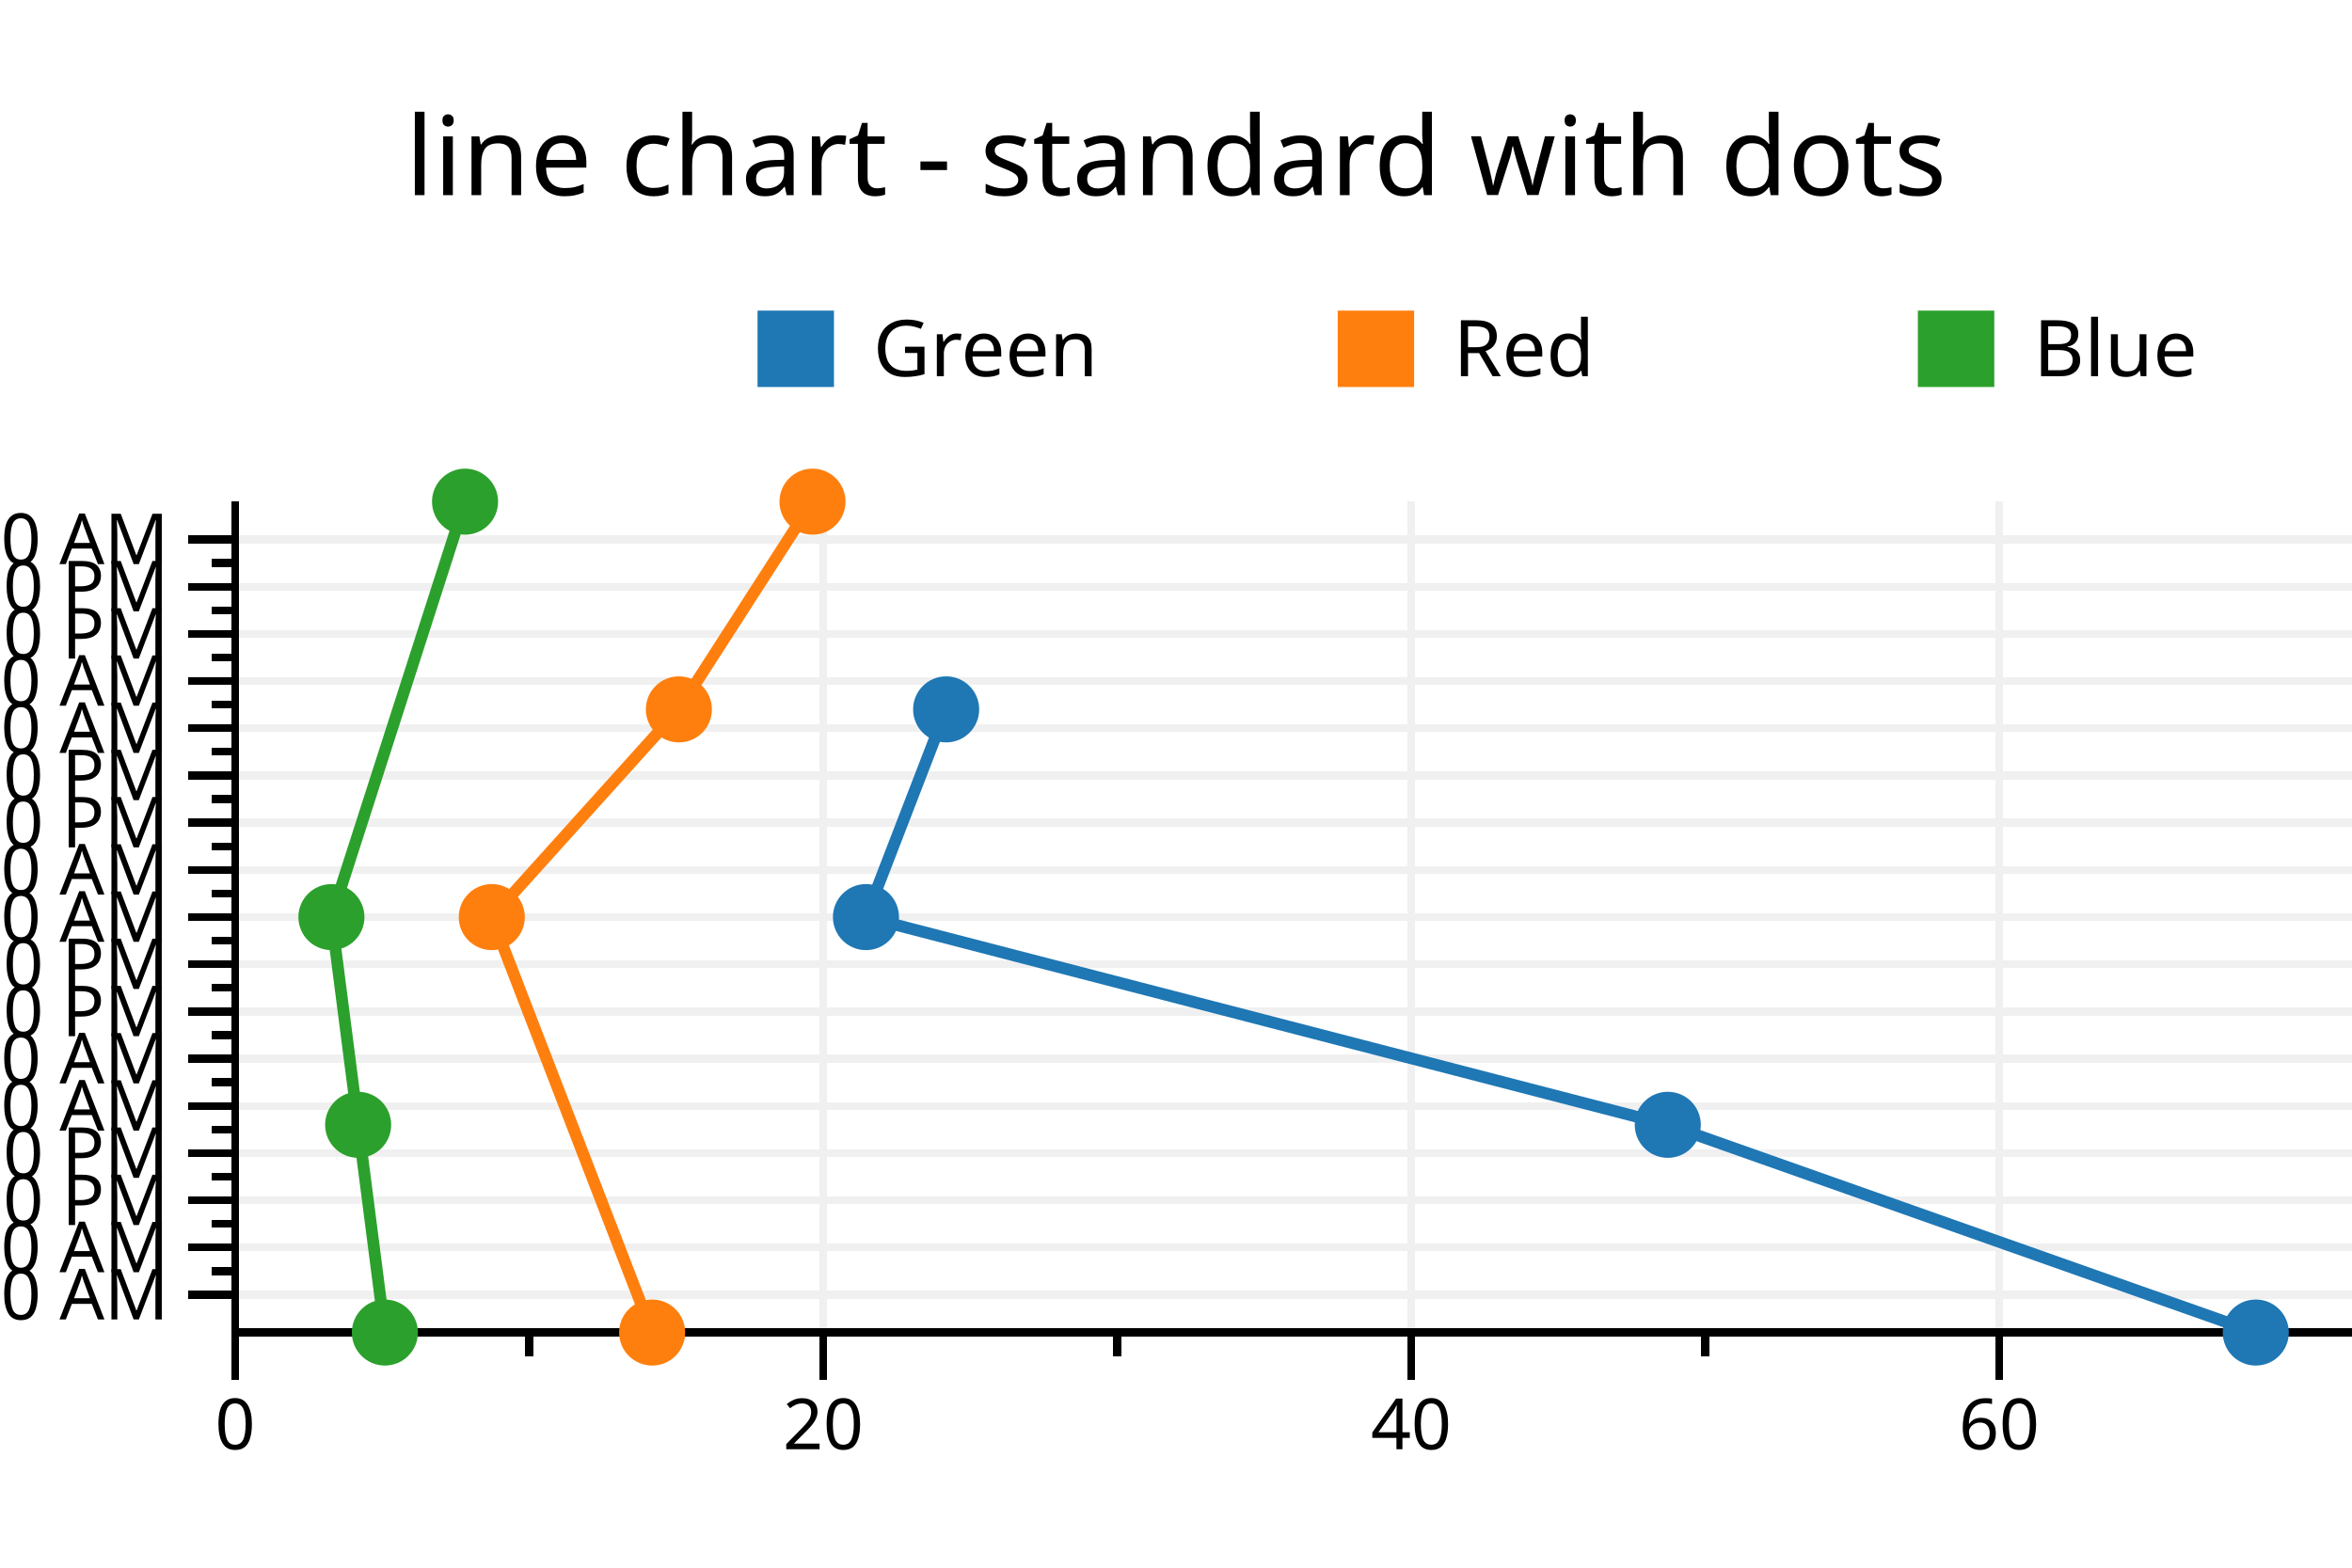
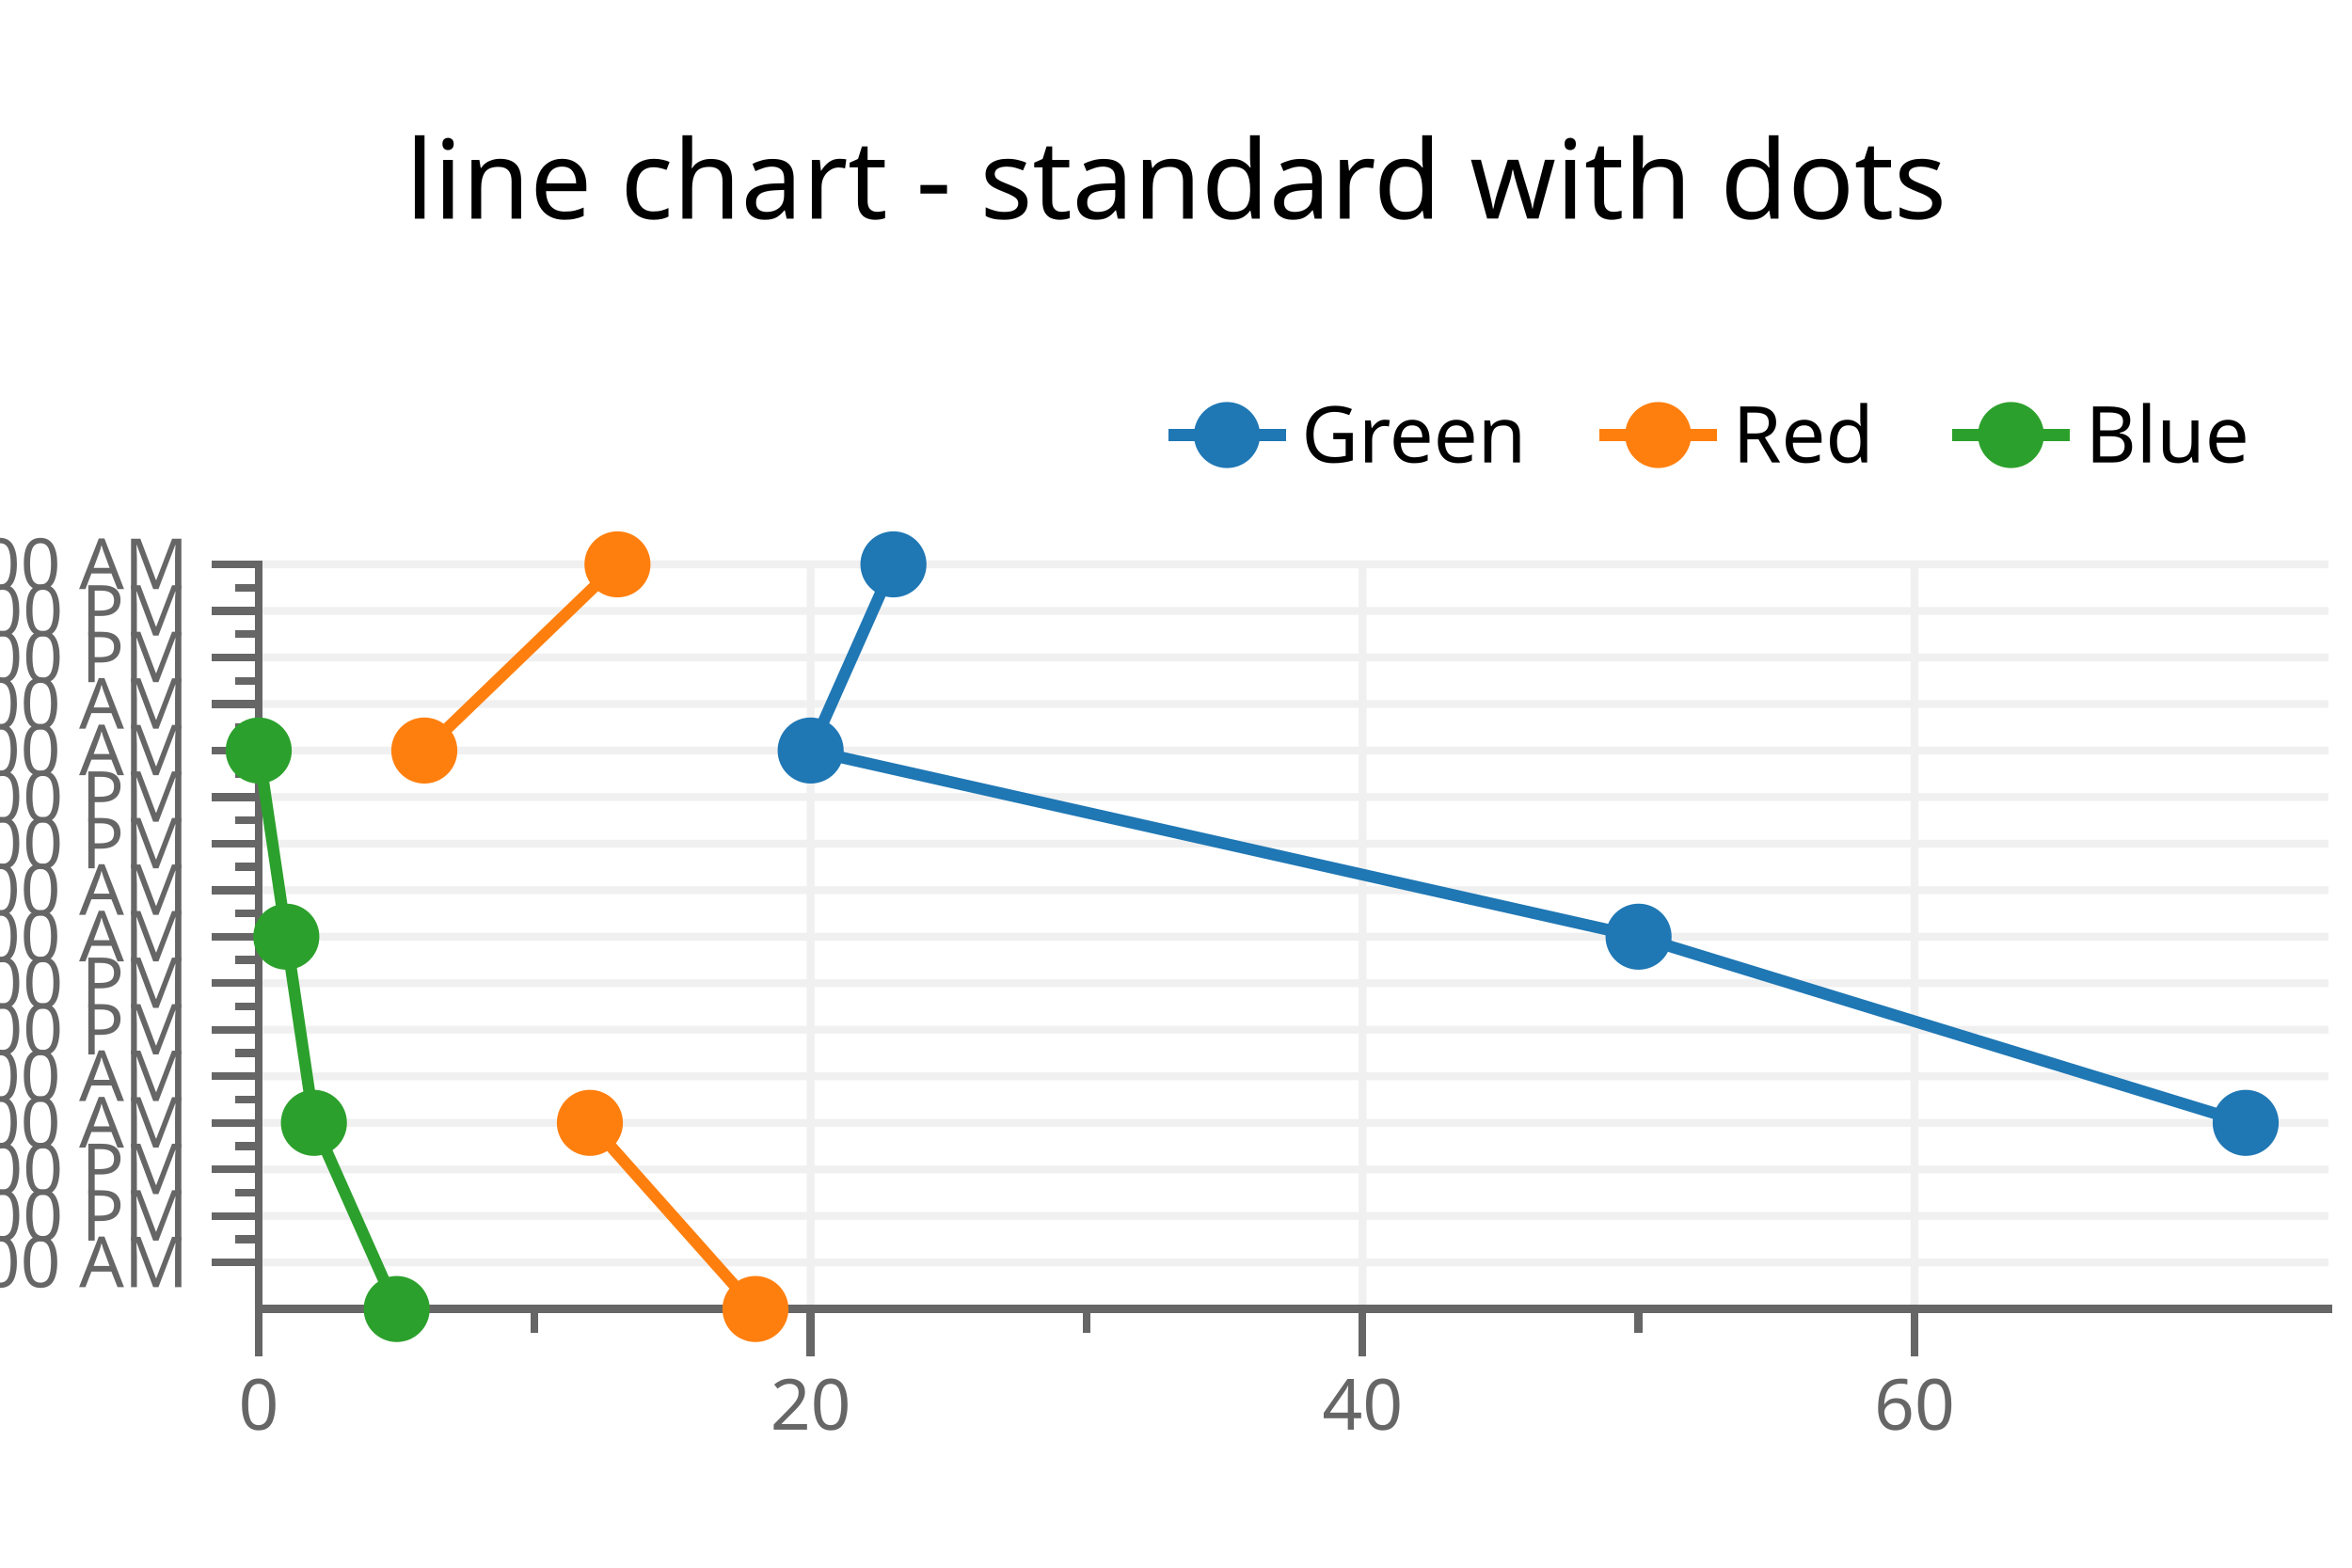
<svg xmlns="http://www.w3.org/2000/svg" contentScriptType="text/ecmascript" width="300" zoomAndPan="magnify" contentStyleType="text/css" viewBox="0 0 300 200" height="200" preserveAspectRatio="xMidYMid meet" version="1.0">
  <g id="canvas" />
-   <g font-size="10px" fill="none" width="300" font-family="sans-serif" height="200" stroke="none" stroke-width="1.5">
+   <g font-size="10px" fill="none" width="300" style="-webkit-touch-callout: none; -webkit-user-select: none; -khtml-user-select: none; -moz-user-select: none; -ms-user-select: none; user-select: none;" font-family="sans-serif" height="200" stroke="none" stroke-width="1.5">
+     <defs />
    <g>
-       <g transform="translate(0,64)">
-         <line x1="30" x2="300" y1="101.182" y2="101.182" shape-rendering="crispEdges" stroke="rgb(240,240,240)" stroke-width="1" />
-         <line x1="30" x2="300" y1="95.159" y2="95.159" shape-rendering="crispEdges" stroke="rgb(240,240,240)" stroke-width="1" />
-         <line x1="30" x2="300" y1="89.136" y2="89.136" shape-rendering="crispEdges" stroke="rgb(240,240,240)" stroke-width="1" />
-         <line x1="30" x2="300" y1="83.114" y2="83.114" shape-rendering="crispEdges" stroke="rgb(240,240,240)" stroke-width="1" />
-         <line x1="30" x2="300" y1="77.091" y2="77.091" shape-rendering="crispEdges" stroke="rgb(240,240,240)" stroke-width="1" />
-         <line x1="30" x2="300" y1="71.068" y2="71.068" shape-rendering="crispEdges" stroke="rgb(240,240,240)" stroke-width="1" />
-         <line x1="30" x2="300" y1="65.045" y2="65.045" shape-rendering="crispEdges" stroke="rgb(240,240,240)" stroke-width="1" />
-         <line x1="30" x2="300" y1="59.023" y2="59.023" shape-rendering="crispEdges" stroke="rgb(240,240,240)" stroke-width="1" />
-         <line x1="30" x2="300" y1="53" y2="53" shape-rendering="crispEdges" stroke="rgb(240,240,240)" stroke-width="1" />
-         <line x1="30" x2="300" y1="46.977" y2="46.977" shape-rendering="crispEdges" stroke="rgb(240,240,240)" stroke-width="1" />
-         <line x1="30" x2="300" y1="40.955" y2="40.955" shape-rendering="crispEdges" stroke="rgb(240,240,240)" stroke-width="1" />
-         <line x1="30" x2="300" y1="34.932" y2="34.932" shape-rendering="crispEdges" stroke="rgb(240,240,240)" stroke-width="1" />
-         <line x1="30" x2="300" y1="28.909" y2="28.909" shape-rendering="crispEdges" stroke="rgb(240,240,240)" stroke-width="1" />
-         <line x1="30" x2="300" y1="22.886" y2="22.886" shape-rendering="crispEdges" stroke="rgb(240,240,240)" stroke-width="1" />
-         <line x1="30" x2="300" y1="16.864" y2="16.864" shape-rendering="crispEdges" stroke="rgb(240,240,240)" stroke-width="1" />
-         <line x1="30" x2="300" y1="10.841" y2="10.841" shape-rendering="crispEdges" stroke="rgb(240,240,240)" stroke-width="1" />
-         <line x1="30" x2="300" y1="4.818" y2="4.818" shape-rendering="crispEdges" stroke="rgb(240,240,240)" stroke-width="1" />
-       </g>
-     </g>
-     <g>
-       <g transform="translate(0,170)">
-         <line x1="30" x2="30" y1="-106" y2="0" shape-rendering="crispEdges" stroke="rgb(240,240,240)" stroke-width="1" />
-         <line x1="105" x2="105" y1="-106" y2="0" shape-rendering="crispEdges" stroke="rgb(240,240,240)" stroke-width="1" />
-         <line x1="180" x2="180" y1="-106" y2="0" shape-rendering="crispEdges" stroke="rgb(240,240,240)" stroke-width="1" />
-         <line x1="255" x2="255" y1="-106" y2="0" shape-rendering="crispEdges" stroke="rgb(240,240,240)" stroke-width="1" />
-       </g>
-     </g>
-     <g>
-       <g transform="translate(0,170)">
-         <line x1="30" x2="30" y1="0" y2="6" shape-rendering="crispEdges" stroke="rgb(0,0,0)" stroke-width="1" />
-         <line x1="105" x2="105" y1="0" y2="6" shape-rendering="crispEdges" stroke="rgb(0,0,0)" stroke-width="1" />
-         <line x1="180" x2="180" y1="0" y2="6" shape-rendering="crispEdges" stroke="rgb(0,0,0)" stroke-width="1" />
-         <line x1="255" x2="255" y1="0" y2="6" shape-rendering="crispEdges" stroke="rgb(0,0,0)" stroke-width="1" />
-       </g>
-       <g transform="translate(0,170)">
-         <line x1="67.5" x2="67.5" y1="0" y2="3" shape-rendering="crispEdges" stroke="rgb(0,0,0)" stroke-width="1" />
-         <line x1="142.5" x2="142.5" y1="0" y2="3" shape-rendering="crispEdges" stroke="rgb(0,0,0)" stroke-width="1" />
-         <line x1="217.5" x2="217.5" y1="0" y2="3" shape-rendering="crispEdges" stroke="rgb(0,0,0)" stroke-width="1" />
-       </g>
-       <g transform="translate(0,170)">
-         <line x1="30" x2="300" y1="0" y2="0" shape-rendering="crispEdges" stroke="rgb(0,0,0)" stroke-width="1" />
-       </g>
-       <g transform="translate(0,170)">
-         <text y="0.5" transform="translate(30,8)" fill="rgb(0,0,0)" text-anchor="middle" style="font-family: sans-serif; font-style: normal; font-variant: normal; font-weight: normal; font-size: 9px; " dy=".71em" pointer-events="none">
-                     0
-                 </text>
-         <text y="0.5" transform="translate(105,8)" fill="rgb(0,0,0)" text-anchor="middle" style="font-family: sans-serif; font-style: normal; font-variant: normal; font-weight: normal; font-size: 9px; " dy=".71em" pointer-events="none">
-                     20
-                 </text>
-         <text y="0.5" transform="translate(180,8)" fill="rgb(0,0,0)" text-anchor="middle" style="font-family: sans-serif; font-style: normal; font-variant: normal; font-weight: normal; font-size: 9px; " dy=".71em" pointer-events="none">
-                     40
-                 </text>
-         <text y="0.5" transform="translate(255,8)" fill="rgb(0,0,0)" text-anchor="middle" style="font-family: sans-serif; font-style: normal; font-variant: normal; font-weight: normal; font-size: 9px; " dy=".71em" pointer-events="none">
-                     60
-                 </text>
-       </g>
-     </g>
-     <g>
-       <g transform="translate(0,64)">
-         <line x1="24" x2="30" y1="101.182" y2="101.182" shape-rendering="crispEdges" stroke="rgb(0,0,0)" stroke-width="1" />
-         <line x1="24" x2="30" y1="95.159" y2="95.159" shape-rendering="crispEdges" stroke="rgb(0,0,0)" stroke-width="1" />
-         <line x1="24" x2="30" y1="89.136" y2="89.136" shape-rendering="crispEdges" stroke="rgb(0,0,0)" stroke-width="1" />
-         <line x1="24" x2="30" y1="83.114" y2="83.114" shape-rendering="crispEdges" stroke="rgb(0,0,0)" stroke-width="1" />
-         <line x1="24" x2="30" y1="77.091" y2="77.091" shape-rendering="crispEdges" stroke="rgb(0,0,0)" stroke-width="1" />
-         <line x1="24" x2="30" y1="71.068" y2="71.068" shape-rendering="crispEdges" stroke="rgb(0,0,0)" stroke-width="1" />
-         <line x1="24" x2="30" y1="65.045" y2="65.045" shape-rendering="crispEdges" stroke="rgb(0,0,0)" stroke-width="1" />
-         <line x1="24" x2="30" y1="59.023" y2="59.023" shape-rendering="crispEdges" stroke="rgb(0,0,0)" stroke-width="1" />
-         <line x1="24" x2="30" y1="53" y2="53" shape-rendering="crispEdges" stroke="rgb(0,0,0)" stroke-width="1" />
-         <line x1="24" x2="30" y1="46.977" y2="46.977" shape-rendering="crispEdges" stroke="rgb(0,0,0)" stroke-width="1" />
-         <line x1="24" x2="30" y1="40.955" y2="40.955" shape-rendering="crispEdges" stroke="rgb(0,0,0)" stroke-width="1" />
-         <line x1="24" x2="30" y1="34.932" y2="34.932" shape-rendering="crispEdges" stroke="rgb(0,0,0)" stroke-width="1" />
-         <line x1="24" x2="30" y1="28.909" y2="28.909" shape-rendering="crispEdges" stroke="rgb(0,0,0)" stroke-width="1" />
-         <line x1="24" x2="30" y1="22.886" y2="22.886" shape-rendering="crispEdges" stroke="rgb(0,0,0)" stroke-width="1" />
-         <line x1="24" x2="30" y1="16.864" y2="16.864" shape-rendering="crispEdges" stroke="rgb(0,0,0)" stroke-width="1" />
-         <line x1="24" x2="30" y1="10.841" y2="10.841" shape-rendering="crispEdges" stroke="rgb(0,0,0)" stroke-width="1" />
-         <line x1="24" x2="30" y1="4.818" y2="4.818" shape-rendering="crispEdges" stroke="rgb(0,0,0)" stroke-width="1" />
-       </g>
-       <g transform="translate(0,64)">
-         <line x1="27" x2="30" y1="98.17" y2="98.17" shape-rendering="crispEdges" stroke="rgb(0,0,0)" stroke-width="1" />
-         <line x1="27" x2="30" y1="92.148" y2="92.148" shape-rendering="crispEdges" stroke="rgb(0,0,0)" stroke-width="1" />
-         <line x1="27" x2="30" y1="86.125" y2="86.125" shape-rendering="crispEdges" stroke="rgb(0,0,0)" stroke-width="1" />
-         <line x1="27" x2="30" y1="80.102" y2="80.102" shape-rendering="crispEdges" stroke="rgb(0,0,0)" stroke-width="1" />
-         <line x1="27" x2="30" y1="74.08" y2="74.08" shape-rendering="crispEdges" stroke="rgb(0,0,0)" stroke-width="1" />
-         <line x1="27" x2="30" y1="68.057" y2="68.057" shape-rendering="crispEdges" stroke="rgb(0,0,0)" stroke-width="1" />
-         <line x1="27" x2="30" y1="62.034" y2="62.034" shape-rendering="crispEdges" stroke="rgb(0,0,0)" stroke-width="1" />
-         <line x1="27" x2="30" y1="56.011" y2="56.011" shape-rendering="crispEdges" stroke="rgb(0,0,0)" stroke-width="1" />
-         <line x1="27" x2="30" y1="49.989" y2="49.989" shape-rendering="crispEdges" stroke="rgb(0,0,0)" stroke-width="1" />
-         <line x1="27" x2="30" y1="43.966" y2="43.966" shape-rendering="crispEdges" stroke="rgb(0,0,0)" stroke-width="1" />
-         <line x1="27" x2="30" y1="37.943" y2="37.943" shape-rendering="crispEdges" stroke="rgb(0,0,0)" stroke-width="1" />
-         <line x1="27" x2="30" y1="31.92" y2="31.92" shape-rendering="crispEdges" stroke="rgb(0,0,0)" stroke-width="1" />
-         <line x1="27" x2="30" y1="25.898" y2="25.898" shape-rendering="crispEdges" stroke="rgb(0,0,0)" stroke-width="1" />
-         <line x1="27" x2="30" y1="19.875" y2="19.875" shape-rendering="crispEdges" stroke="rgb(0,0,0)" stroke-width="1" />
-         <line x1="27" x2="30" y1="13.852" y2="13.852" shape-rendering="crispEdges" stroke="rgb(0,0,0)" stroke-width="1" />
-         <line x1="27" x2="30" y1="7.83" y2="7.83" shape-rendering="crispEdges" stroke="rgb(0,0,0)" stroke-width="1" />
-       </g>
-       <g transform="translate(0,64)">
-         <line x1="30" x2="30" y1="0" y2="106" shape-rendering="crispEdges" stroke="rgb(0,0,0)" stroke-width="1" />
-       </g>
-       <g transform="translate(0,64)">
-         <text x="-0.5" transform="translate(22,101.1818)" fill="rgb(0,0,0)" text-anchor="end" style="font-family: sans-serif; font-style: normal; font-variant: normal; font-weight: normal; font-size: 9px; " dy=".35em" pointer-events="none">
-                     12:00 AM
-                 </text>
-         <text x="-0.5" transform="translate(22,95.15909)" fill="rgb(0,0,0)" text-anchor="end" style="font-family: sans-serif; font-style: normal; font-variant: normal; font-weight: normal; font-size: 9px; " dy=".35em" pointer-events="none">
-                     06:00 AM
-                 </text>
-         <text x="-0.5" transform="translate(22,89.13636)" fill="rgb(0,0,0)" text-anchor="end" style="font-family: sans-serif; font-style: normal; font-variant: normal; font-weight: normal; font-size: 9px; " dy=".35em" pointer-events="none">
-                     12:00 PM
-                 </text>
-         <text x="-0.5" transform="translate(22,83.11364)" fill="rgb(0,0,0)" text-anchor="end" style="font-family: sans-serif; font-style: normal; font-variant: normal; font-weight: normal; font-size: 9px; " dy=".35em" pointer-events="none">
-                     06:00 PM
-                 </text>
-         <text x="-0.5" transform="translate(22,77.09091)" fill="rgb(0,0,0)" text-anchor="end" style="font-family: sans-serif; font-style: normal; font-variant: normal; font-weight: normal; font-size: 9px; " dy=".35em" pointer-events="none">
-                     12:00 AM
-                 </text>
-         <text x="-0.5" transform="translate(22,71.06818)" fill="rgb(0,0,0)" text-anchor="end" style="font-family: sans-serif; font-style: normal; font-variant: normal; font-weight: normal; font-size: 9px; " dy=".35em" pointer-events="none">
-                     06:00 AM
-                 </text>
-         <text x="-0.5" transform="translate(22,65.04545)" fill="rgb(0,0,0)" text-anchor="end" style="font-family: sans-serif; font-style: normal; font-variant: normal; font-weight: normal; font-size: 9px; " dy=".35em" pointer-events="none">
-                     12:00 PM
-                 </text>
-         <text x="-0.5" transform="translate(22,59.02273)" fill="rgb(0,0,0)" text-anchor="end" style="font-family: sans-serif; font-style: normal; font-variant: normal; font-weight: normal; font-size: 9px; " dy=".35em" pointer-events="none">
-                     06:00 PM
-                 </text>
-         <text x="-0.5" transform="translate(22,53)" fill="rgb(0,0,0)" text-anchor="end" style="font-family: sans-serif; font-style: normal; font-variant: normal; font-weight: normal; font-size: 9px; " dy=".35em" pointer-events="none">
-                     12:00 AM
-                 </text>
-         <text x="-0.5" transform="translate(22,46.97727)" fill="rgb(0,0,0)" text-anchor="end" style="font-family: sans-serif; font-style: normal; font-variant: normal; font-weight: normal; font-size: 9px; " dy=".35em" pointer-events="none">
-                     06:00 AM
-                 </text>
-         <text x="-0.5" transform="translate(22,40.95455)" fill="rgb(0,0,0)" text-anchor="end" style="font-family: sans-serif; font-style: normal; font-variant: normal; font-weight: normal; font-size: 9px; " dy=".35em" pointer-events="none">
-                     12:00 PM
-                 </text>
-         <text x="-0.5" transform="translate(22,34.93182)" fill="rgb(0,0,0)" text-anchor="end" style="font-family: sans-serif; font-style: normal; font-variant: normal; font-weight: normal; font-size: 9px; " dy=".35em" pointer-events="none">
-                     06:00 PM
-                 </text>
-         <text x="-0.5" transform="translate(22,28.90909)" fill="rgb(0,0,0)" text-anchor="end" style="font-family: sans-serif; font-style: normal; font-variant: normal; font-weight: normal; font-size: 9px; " dy=".35em" pointer-events="none">
-                     12:00 AM
-                 </text>
-         <text x="-0.5" transform="translate(22,22.88636)" fill="rgb(0,0,0)" text-anchor="end" style="font-family: sans-serif; font-style: normal; font-variant: normal; font-weight: normal; font-size: 9px; " dy=".35em" pointer-events="none">
-                     06:00 AM
-                 </text>
-         <text x="-0.5" transform="translate(22,16.86364)" fill="rgb(0,0,0)" text-anchor="end" style="font-family: sans-serif; font-style: normal; font-variant: normal; font-weight: normal; font-size: 9px; " dy=".35em" pointer-events="none">
-                     12:00 PM
-                 </text>
-         <text x="-0.5" transform="translate(22,10.84091)" fill="rgb(0,0,0)" text-anchor="end" style="font-family: sans-serif; font-style: normal; font-variant: normal; font-weight: normal; font-size: 9px; " dy=".35em" pointer-events="none">
-                     06:00 PM
-                 </text>
-         <text x="-0.5" transform="translate(22,4.818182)" fill="rgb(0,0,0)" text-anchor="end" style="font-family: sans-serif; font-style: normal; font-variant: normal; font-weight: normal; font-size: 9px; " dy=".35em" pointer-events="none">
-                     12:00 AM
-                 </text>
-       </g>
-     </g>
-     <g>
-       <g transform="translate(0,40)">
-         <rect x="94" y="-3" fill-opacity="0" cursor="pointer" fill="rgb(200,200,200)" width="206" height="15" />
-         <g transform="translate(94,-3)">
-           <path fill="rgb(31,119,180)" stroke-dasharray="none" d="M-3.873,-3.873L3.873,-3.873 3.873,3.873 -3.873,3.873Z" stroke-width="2" transform="translate(7.5,7.5)" stroke="rgb(31,119,180)" />
-         </g>
-         <g transform="translate(94,-3)">
-           <text fill="rgb(0,0,0)" x="6" dy=".35em" pointer-events="none" transform="translate(11.37298,7.5)">
-                         Green
-                     </text>
-         </g>
-         <rect x="168" y="-3" fill-opacity="0" cursor="pointer" fill="rgb(200,200,200)" width="132" height="15" />
-         <g transform="translate(168,-3)">
-           <path fill="rgb(255,127,14)" stroke-dasharray="none" d="M-3.873,-3.873L3.873,-3.873 3.873,3.873 -3.873,3.873Z" stroke-width="2" transform="translate(7.5,7.5)" stroke="rgb(255,127,14)" />
-         </g>
-         <g transform="translate(168,-3)">
-           <text fill="rgb(0,0,0)" x="6" dy=".35em" pointer-events="none" transform="translate(11.37298,7.5)">
-                         Red
-                     </text>
-         </g>
-         <rect x="242" y="-3" fill-opacity="0" cursor="pointer" fill="rgb(200,200,200)" width="58" height="15" />
-         <g transform="translate(242,-3)">
-           <path fill="rgb(44,160,44)" stroke-dasharray="none" d="M-3.873,-3.873L3.873,-3.873 3.873,3.873 -3.873,3.873Z" stroke-width="2" transform="translate(7.5,7.5)" stroke="rgb(44,160,44)" />
-         </g>
-         <g transform="translate(242,-3)">
-           <text fill="rgb(0,0,0)" x="6" dy=".35em" pointer-events="none" transform="translate(11.37298,7.5)">
-                         Blue
-                     </text>
+       <g transform="translate(3,3)">
+         <g transform="translate(49,0)">
+           <g transform="translate(4,4)">
+             <text fill="rgb(0,0,0)" dy=".35em" style="font-family: sans-serif; font-style: normal; font-variant: normal; font-weight: normal; font-size: 14px; " pointer-events="none" transform="translate(94,16)" text-anchor="middle">
+                             line chart - standard with dots
+                         </text>
+           </g>
        </g>
      </g>
-     </g>
-     <g>
-       <g transform="translate(30,64)">
-         <g />
-         <g>
-           <path d="M257.727,106L182.727,79.5" stroke="rgb(31,119,180)" />
-           <path d="M182.727,79.5L80.455,53" stroke="rgb(31,119,180)" />
-           <path d="M80.455,53L90.682,26.5" stroke="rgb(31,119,180)" />
-         </g>
-         <g>
-           <circle fill="rgb(31,119,180)" r="3.464" stroke-dasharray="none" cx="257.727" cy="106" stroke="rgb(31,119,180)" />
-           <circle fill="rgb(31,119,180)" r="3.464" stroke-dasharray="none" cx="182.727" cy="79.5" stroke="rgb(31,119,180)" />
-           <circle fill="rgb(31,119,180)" r="3.464" stroke-dasharray="none" cx="80.455" cy="53" stroke="rgb(31,119,180)" />
-           <circle fill="rgb(31,119,180)" r="3.464" stroke-dasharray="none" cx="90.682" cy="26.5" stroke="rgb(31,119,180)" />
-         </g>
-         <g />
-         <g>
-           <path d="M53.182,106L32.727,53" stroke="rgb(255,127,14)" />
-           <path d="M32.727,53L56.591,26.5" stroke="rgb(255,127,14)" />
-           <path d="M56.591,26.5L73.636,0" stroke="rgb(255,127,14)" />
-         </g>
-         <g>
-           <circle fill="rgb(255,127,14)" r="3.464" stroke-dasharray="none" cx="53.182" cy="106" stroke="rgb(255,127,14)" />
-           <circle fill="rgb(255,127,14)" r="3.464" stroke-dasharray="none" cx="32.727" cy="53" stroke="rgb(255,127,14)" />
-           <circle fill="rgb(255,127,14)" r="3.464" stroke-dasharray="none" cx="56.591" cy="26.5" stroke="rgb(255,127,14)" />
-           <circle fill="rgb(255,127,14)" r="3.464" stroke-dasharray="none" cx="73.636" cy="0" stroke="rgb(255,127,14)" />
-         </g>
-         <g />
-         <g>
-           <path d="M19.091,106L15.682,79.5" stroke="rgb(44,160,44)" />
-           <path d="M15.682,79.5L12.273,53" stroke="rgb(44,160,44)" />
-           <path d="M12.273,53L29.318,0" stroke="rgb(44,160,44)" />
-         </g>
-         <g>
-           <circle fill="rgb(44,160,44)" r="3.464" stroke-dasharray="none" cx="19.091" cy="106" stroke="rgb(44,160,44)" />
-           <circle fill="rgb(44,160,44)" r="3.464" stroke-dasharray="none" cx="15.682" cy="79.5" stroke="rgb(44,160,44)" />
-           <circle fill="rgb(44,160,44)" r="3.464" stroke-dasharray="none" cx="12.273" cy="53" stroke="rgb(44,160,44)" />
-           <circle fill="rgb(44,160,44)" r="3.464" stroke-dasharray="none" cx="29.318" cy="0" stroke="rgb(44,160,44)" />
+       <g transform="translate(3,3)">
+         <g transform="translate(0,40)">
+           <g clip-path="url(#h8)">
+             <clipPath id="h8">
+               <rect x="5" width="284" height="15" y="5" />
+             </clipPath>
+             <g transform="translate(5,5)">
+               <g transform="translate(141,0)">
+                 <rect width="50" fill="rgb(200,200,200)" height="15" fill-opacity="0" pointer-events="none" />
+                 <g>
+                   <g>
+                     <g>
+                       <line x1="0" x2="15" y1="7.5" y2="7.5" shape-rendering="crispEdges" stroke="rgb(31,119,180)" pointer-events="none" />
+                     </g>
+                     <g>
+                       <circle fill="rgb(31,119,180)" r="3.464" pointer-events="none" cx="7.5" cy="7.5" stroke="rgb(31,119,180)" />
+                     </g>
+                   </g>
+                   <g>
+                     <text fill="rgb(0,0,0)" x="2" dy=".35em" pointer-events="none" transform="translate(15,7.5)">
+                                             Green
+                                         </text>
+                   </g>
+                 </g>
+                 <rect width="40" fill="rgb(200,200,200)" x="55" fill-opacity="0" height="15" pointer-events="none" />
+                 <g transform="translate(55,0)">
+                   <g>
+                     <g>
+                       <line x1="0" x2="15" y1="7.5" y2="7.5" shape-rendering="crispEdges" stroke="rgb(255,127,14)" pointer-events="none" />
+                     </g>
+                     <g>
+                       <circle fill="rgb(255,127,14)" r="3.464" pointer-events="none" cx="7.5" cy="7.5" stroke="rgb(255,127,14)" />
+                     </g>
+                   </g>
+                   <g>
+                     <text fill="rgb(0,0,0)" x="2" dy=".35em" pointer-events="none" transform="translate(15,7.5)">
+                                             Red
+                                         </text>
+                   </g>
+                 </g>
+                 <rect width="43" fill="rgb(200,200,200)" x="100" fill-opacity="0" height="15" pointer-events="none" />
+                 <g transform="translate(100,0)">
+                   <g>
+                     <g>
+                       <line x1="0" x2="15" y1="7.5" y2="7.5" shape-rendering="crispEdges" stroke="rgb(44,160,44)" pointer-events="none" />
+                     </g>
+                     <g>
+                       <circle fill="rgb(44,160,44)" r="3.464" pointer-events="none" cx="7.5" cy="7.5" stroke="rgb(44,160,44)" />
+                     </g>
+                   </g>
+                   <g>
+                     <text fill="rgb(0,0,0)" x="2" dy=".35em" pointer-events="none" transform="translate(15,7.5)">
+                                             Blue
+                                         </text>
+                   </g>
+                 </g>
+               </g>
+             </g>
+           </g>
        </g>
      </g>
-     </g>
-     <g>
-       <g>
-         <text fill="rgb(0,0,0)" dy=".35em" style="font-family: sans-serif; font-style: normal; font-variant: normal; font-weight: normal; font-size: 14px; " pointer-events="none" transform="translate(150,20)" text-anchor="middle">
-                     line chart - standard with dots
-                 </text>
+       <g transform="translate(3,3)">
+         <g transform="translate(0,65)">
+           <g transform="translate(0,4)">
+             <g transform="translate(30,0)" />
+           </g>
+           <g transform="translate(0,4)">
+             <line x1="30" x2="30" y1="0" y2="95" stroke="rgb(240,240,240)" stroke-width="1" pointer-events="none" />
+             <line x1="100.4" x2="100.4" y1="0" y2="95" stroke="rgb(240,240,240)" stroke-width="1" pointer-events="none" />
+             <line x1="170.8" x2="170.8" y1="0" y2="95" stroke="rgb(240,240,240)" stroke-width="1" pointer-events="none" />
+             <line x1="241.2" x2="241.2" y1="0" y2="95" stroke="rgb(240,240,240)" stroke-width="1" pointer-events="none" />
+           </g>
+           <g transform="translate(0,4)">
+             <line x1="30" x2="294" y1="89.062" y2="89.062" stroke="rgb(240,240,240)" stroke-width="1" pointer-events="none" />
+             <line x1="30" x2="294" y1="83.125" y2="83.125" stroke="rgb(240,240,240)" stroke-width="1" pointer-events="none" />
+             <line x1="30" x2="294" y1="77.188" y2="77.188" stroke="rgb(240,240,240)" stroke-width="1" pointer-events="none" />
+             <line x1="30" x2="294" y1="71.25" y2="71.25" stroke="rgb(240,240,240)" stroke-width="1" pointer-events="none" />
+             <line x1="30" x2="294" y1="65.312" y2="65.312" stroke="rgb(240,240,240)" stroke-width="1" pointer-events="none" />
+             <line x1="30" x2="294" y1="59.375" y2="59.375" stroke="rgb(240,240,240)" stroke-width="1" pointer-events="none" />
+             <line x1="30" x2="294" y1="53.438" y2="53.438" stroke="rgb(240,240,240)" stroke-width="1" pointer-events="none" />
+             <line x1="30" x2="294" y1="47.5" y2="47.5" stroke="rgb(240,240,240)" stroke-width="1" pointer-events="none" />
+             <line x1="30" x2="294" y1="41.562" y2="41.562" stroke="rgb(240,240,240)" stroke-width="1" pointer-events="none" />
+             <line x1="30" x2="294" y1="35.625" y2="35.625" stroke="rgb(240,240,240)" stroke-width="1" pointer-events="none" />
+             <line x1="30" x2="294" y1="29.688" y2="29.688" stroke="rgb(240,240,240)" stroke-width="1" pointer-events="none" />
+             <line x1="30" x2="294" y1="23.75" y2="23.75" stroke="rgb(240,240,240)" stroke-width="1" pointer-events="none" />
+             <line x1="30" x2="294" y1="17.812" y2="17.812" stroke="rgb(240,240,240)" stroke-width="1" pointer-events="none" />
+             <line x1="30" x2="294" y1="11.875" y2="11.875" stroke="rgb(240,240,240)" stroke-width="1" pointer-events="none" />
+             <line x1="30" x2="294" y1="5.938" y2="5.938" stroke="rgb(240,240,240)" stroke-width="1" pointer-events="none" />
+             <line x1="30" x2="294" y1="0" y2="0" stroke="rgb(240,240,240)" stroke-width="1" pointer-events="none" />
+           </g>
+           <g transform="translate(0,4)">
+             <g>
+               <g>
+                 <line x1="24" x2="30" y1="89.062" y2="89.062" shape-rendering="crispEdges" stroke="rgb(102,102,102)" stroke-width="1" pointer-events="none" />
+               </g>
+               <g>
+                 <line x1="27" x2="30" y1="86.094" y2="86.094" shape-rendering="crispEdges" stroke="rgb(102,102,102)" stroke-width="1" pointer-events="none" />
+               </g>
+               <g>
+                 <text x="-3" transform="translate(24,89.0625)" fill="rgb(102,102,102)" text-anchor="end" style="font-family: sans-serif; font-style: normal; font-variant: normal; font-weight: normal; font-size: 9px; " dy=".35em" pointer-events="none">
+                                     06:00 AM
+                                 </text>
+               </g>
+               <g>
+                 <line x1="24" x2="30" y1="83.125" y2="83.125" shape-rendering="crispEdges" stroke="rgb(102,102,102)" stroke-width="1" pointer-events="none" />
+               </g>
+               <g>
+                 <line x1="27" x2="30" y1="80.156" y2="80.156" shape-rendering="crispEdges" stroke="rgb(102,102,102)" stroke-width="1" pointer-events="none" />
+               </g>
+               <g>
+                 <text x="-3" transform="translate(24,83.125)" fill="rgb(102,102,102)" text-anchor="end" style="font-family: sans-serif; font-style: normal; font-variant: normal; font-weight: normal; font-size: 9px; " dy=".35em" pointer-events="none">
+                                     12:00 PM
+                                 </text>
+               </g>
+               <g>
+                 <line x1="24" x2="30" y1="77.188" y2="77.188" shape-rendering="crispEdges" stroke="rgb(102,102,102)" stroke-width="1" pointer-events="none" />
+               </g>
+               <g>
+                 <line x1="27" x2="30" y1="74.219" y2="74.219" shape-rendering="crispEdges" stroke="rgb(102,102,102)" stroke-width="1" pointer-events="none" />
+               </g>
+               <g>
+                 <text x="-3" transform="translate(24,77.1875)" fill="rgb(102,102,102)" text-anchor="end" style="font-family: sans-serif; font-style: normal; font-variant: normal; font-weight: normal; font-size: 9px; " dy=".35em" pointer-events="none">
+                                     06:00 PM
+                                 </text>
+               </g>
+               <g>
+                 <line x1="24" x2="30" y1="71.25" y2="71.25" shape-rendering="crispEdges" stroke="rgb(102,102,102)" stroke-width="1" pointer-events="none" />
+               </g>
+               <g>
+                 <line x1="27" x2="30" y1="68.281" y2="68.281" shape-rendering="crispEdges" stroke="rgb(102,102,102)" stroke-width="1" pointer-events="none" />
+               </g>
+               <g>
+                 <text x="-3" transform="translate(24,71.25)" fill="rgb(102,102,102)" text-anchor="end" style="font-family: sans-serif; font-style: normal; font-variant: normal; font-weight: normal; font-size: 9px; " dy=".35em" pointer-events="none">
+                                     12:00 AM
+                                 </text>
+               </g>
+               <g>
+                 <line x1="24" x2="30" y1="65.312" y2="65.312" shape-rendering="crispEdges" stroke="rgb(102,102,102)" stroke-width="1" pointer-events="none" />
+               </g>
+               <g>
+                 <line x1="27" x2="30" y1="62.344" y2="62.344" shape-rendering="crispEdges" stroke="rgb(102,102,102)" stroke-width="1" pointer-events="none" />
+               </g>
+               <g>
+                 <text x="-3" transform="translate(24,65.3125)" fill="rgb(102,102,102)" text-anchor="end" style="font-family: sans-serif; font-style: normal; font-variant: normal; font-weight: normal; font-size: 9px; " dy=".35em" pointer-events="none">
+                                     06:00 AM
+                                 </text>
+               </g>
+               <g>
+                 <line x1="24" x2="30" y1="59.375" y2="59.375" shape-rendering="crispEdges" stroke="rgb(102,102,102)" stroke-width="1" pointer-events="none" />
+               </g>
+               <g>
+                 <line x1="27" x2="30" y1="56.406" y2="56.406" shape-rendering="crispEdges" stroke="rgb(102,102,102)" stroke-width="1" pointer-events="none" />
+               </g>
+               <g>
+                 <text x="-3" transform="translate(24,59.375)" fill="rgb(102,102,102)" text-anchor="end" style="font-family: sans-serif; font-style: normal; font-variant: normal; font-weight: normal; font-size: 9px; " dy=".35em" pointer-events="none">
+                                     12:00 PM
+                                 </text>
+               </g>
+               <g>
+                 <line x1="24" x2="30" y1="53.438" y2="53.438" shape-rendering="crispEdges" stroke="rgb(102,102,102)" stroke-width="1" pointer-events="none" />
+               </g>
+               <g>
+                 <line x1="27" x2="30" y1="50.469" y2="50.469" shape-rendering="crispEdges" stroke="rgb(102,102,102)" stroke-width="1" pointer-events="none" />
+               </g>
+               <g>
+                 <text x="-3" transform="translate(24,53.4375)" fill="rgb(102,102,102)" text-anchor="end" style="font-family: sans-serif; font-style: normal; font-variant: normal; font-weight: normal; font-size: 9px; " dy=".35em" pointer-events="none">
+                                     06:00 PM
+                                 </text>
+               </g>
+               <g>
+                 <line x1="24" x2="30" y1="47.5" y2="47.5" shape-rendering="crispEdges" stroke="rgb(102,102,102)" stroke-width="1" pointer-events="none" />
+               </g>
+               <g>
+                 <line x1="27" x2="30" y1="44.531" y2="44.531" shape-rendering="crispEdges" stroke="rgb(102,102,102)" stroke-width="1" pointer-events="none" />
+               </g>
+               <g>
+                 <text x="-3" transform="translate(24,47.5)" fill="rgb(102,102,102)" text-anchor="end" style="font-family: sans-serif; font-style: normal; font-variant: normal; font-weight: normal; font-size: 9px; " dy=".35em" pointer-events="none">
+                                     12:00 AM
+                                 </text>
+               </g>
+               <g>
+                 <line x1="24" x2="30" y1="41.562" y2="41.562" shape-rendering="crispEdges" stroke="rgb(102,102,102)" stroke-width="1" pointer-events="none" />
+               </g>
+               <g>
+                 <line x1="27" x2="30" y1="38.594" y2="38.594" shape-rendering="crispEdges" stroke="rgb(102,102,102)" stroke-width="1" pointer-events="none" />
+               </g>
+               <g>
+                 <text x="-3" transform="translate(24,41.5625)" fill="rgb(102,102,102)" text-anchor="end" style="font-family: sans-serif; font-style: normal; font-variant: normal; font-weight: normal; font-size: 9px; " dy=".35em" pointer-events="none">
+                                     06:00 AM
+                                 </text>
+               </g>
+               <g>
+                 <line x1="24" x2="30" y1="35.625" y2="35.625" shape-rendering="crispEdges" stroke="rgb(102,102,102)" stroke-width="1" pointer-events="none" />
+               </g>
+               <g>
+                 <line x1="27" x2="30" y1="32.656" y2="32.656" shape-rendering="crispEdges" stroke="rgb(102,102,102)" stroke-width="1" pointer-events="none" />
+               </g>
+               <g>
+                 <text x="-3" transform="translate(24,35.625)" fill="rgb(102,102,102)" text-anchor="end" style="font-family: sans-serif; font-style: normal; font-variant: normal; font-weight: normal; font-size: 9px; " dy=".35em" pointer-events="none">
+                                     12:00 PM
+                                 </text>
+               </g>
+               <g>
+                 <line x1="24" x2="30" y1="29.688" y2="29.688" shape-rendering="crispEdges" stroke="rgb(102,102,102)" stroke-width="1" pointer-events="none" />
+               </g>
+               <g>
+                 <line x1="27" x2="30" y1="26.719" y2="26.719" shape-rendering="crispEdges" stroke="rgb(102,102,102)" stroke-width="1" pointer-events="none" />
+               </g>
+               <g>
+                 <text x="-3" transform="translate(24,29.6875)" fill="rgb(102,102,102)" text-anchor="end" style="font-family: sans-serif; font-style: normal; font-variant: normal; font-weight: normal; font-size: 9px; " dy=".35em" pointer-events="none">
+                                     06:00 PM
+                                 </text>
+               </g>
+               <g>
+                 <line x1="24" x2="30" y1="23.75" y2="23.75" shape-rendering="crispEdges" stroke="rgb(102,102,102)" stroke-width="1" pointer-events="none" />
+               </g>
+               <g>
+                 <line x1="27" x2="30" y1="20.781" y2="20.781" shape-rendering="crispEdges" stroke="rgb(102,102,102)" stroke-width="1" pointer-events="none" />
+               </g>
+               <g>
+                 <text x="-3" transform="translate(24,23.75)" fill="rgb(102,102,102)" text-anchor="end" style="font-family: sans-serif; font-style: normal; font-variant: normal; font-weight: normal; font-size: 9px; " dy=".35em" pointer-events="none">
+                                     12:00 AM
+                                 </text>
+               </g>
+               <g>
+                 <line x1="24" x2="30" y1="17.812" y2="17.812" shape-rendering="crispEdges" stroke="rgb(102,102,102)" stroke-width="1" pointer-events="none" />
+               </g>
+               <g>
+                 <line x1="27" x2="30" y1="14.844" y2="14.844" shape-rendering="crispEdges" stroke="rgb(102,102,102)" stroke-width="1" pointer-events="none" />
+               </g>
+               <g>
+                 <text x="-3" transform="translate(24,17.8125)" fill="rgb(102,102,102)" text-anchor="end" style="font-family: sans-serif; font-style: normal; font-variant: normal; font-weight: normal; font-size: 9px; " dy=".35em" pointer-events="none">
+                                     06:00 AM
+                                 </text>
+               </g>
+               <g>
+                 <line x1="24" x2="30" y1="11.875" y2="11.875" shape-rendering="crispEdges" stroke="rgb(102,102,102)" stroke-width="1" pointer-events="none" />
+               </g>
+               <g>
+                 <line x1="27" x2="30" y1="8.906" y2="8.906" shape-rendering="crispEdges" stroke="rgb(102,102,102)" stroke-width="1" pointer-events="none" />
+               </g>
+               <g>
+                 <text x="-3" transform="translate(24,11.875)" fill="rgb(102,102,102)" text-anchor="end" style="font-family: sans-serif; font-style: normal; font-variant: normal; font-weight: normal; font-size: 9px; " dy=".35em" pointer-events="none">
+                                     12:00 PM
+                                 </text>
+               </g>
+               <g>
+                 <line x1="24" x2="30" y1="5.938" y2="5.938" shape-rendering="crispEdges" stroke="rgb(102,102,102)" stroke-width="1" pointer-events="none" />
+               </g>
+               <g>
+                 <line x1="27" x2="30" y1="2.969" y2="2.969" shape-rendering="crispEdges" stroke="rgb(102,102,102)" stroke-width="1" pointer-events="none" />
+               </g>
+               <g>
+                 <text x="-3" transform="translate(24,5.9375)" fill="rgb(102,102,102)" text-anchor="end" style="font-family: sans-serif; font-style: normal; font-variant: normal; font-weight: normal; font-size: 9px; " dy=".35em" pointer-events="none">
+                                     06:00 PM
+                                 </text>
+               </g>
+               <g>
+                 <line x1="24" x2="30" y1="0" y2="0" shape-rendering="crispEdges" stroke="rgb(102,102,102)" stroke-width="1" pointer-events="none" />
+               </g>
+               <g />
+               <g>
+                 <text x="-3" transform="translate(24,0)" fill="rgb(102,102,102)" text-anchor="end" style="font-family: sans-serif; font-style: normal; font-variant: normal; font-weight: normal; font-size: 9px; " dy=".35em" pointer-events="none">
+                                     12:00 AM
+                                 </text>
+               </g>
+             </g>
+             <g>
+               <line stroke-linecap="square" x1="30" x2="30" y1="0" y2="95" shape-rendering="crispEdges" stroke="rgb(102,102,102)" stroke-width="1" pointer-events="none" />
+             </g>
+           </g>
+           <g transform="translate(0,4)">
+             <g transform="translate(30,95)">
+               <g>
+                 <g>
+                   <line x1="0" x2="0" y1="0" y2="6" shape-rendering="crispEdges" stroke="rgb(102,102,102)" stroke-width="1" pointer-events="none" />
+                 </g>
+                 <g>
+                   <line x1="35.2" x2="35.2" y1="0" y2="3" shape-rendering="crispEdges" stroke="rgb(102,102,102)" stroke-width="1" pointer-events="none" />
+                 </g>
+                 <g>
+                   <text y="3" transform="translate(0,6)" fill="rgb(102,102,102)" text-anchor="middle" style="font-family: sans-serif; font-style: normal; font-variant: normal; font-weight: normal; font-size: 9px; " dy=".71em" pointer-events="none">
+                                         0
+                                     </text>
+                 </g>
+                 <g transform="translate(70.4,0)">
+                   <line x1="0" x2="0" y1="0" y2="6" shape-rendering="crispEdges" stroke="rgb(102,102,102)" stroke-width="1" pointer-events="none" />
+                 </g>
+                 <g transform="translate(70.4,0)">
+                   <line x1="35.2" x2="35.2" y1="0" y2="3" shape-rendering="crispEdges" stroke="rgb(102,102,102)" stroke-width="1" pointer-events="none" />
+                 </g>
+                 <g transform="translate(70.4,0)">
+                   <text y="3" transform="translate(0,6)" fill="rgb(102,102,102)" text-anchor="middle" style="font-family: sans-serif; font-style: normal; font-variant: normal; font-weight: normal; font-size: 9px; " dy=".71em" pointer-events="none">
+                                         20
+                                     </text>
+                 </g>
+                 <g transform="translate(140.8,0)">
+                   <line x1="0" x2="0" y1="0" y2="6" shape-rendering="crispEdges" stroke="rgb(102,102,102)" stroke-width="1" pointer-events="none" />
+                 </g>
+                 <g transform="translate(140.8,0)">
+                   <line x1="35.2" x2="35.2" y1="0" y2="3" shape-rendering="crispEdges" stroke="rgb(102,102,102)" stroke-width="1" pointer-events="none" />
+                 </g>
+                 <g transform="translate(140.8,0)">
+                   <text y="3" transform="translate(0,6)" fill="rgb(102,102,102)" text-anchor="middle" style="font-family: sans-serif; font-style: normal; font-variant: normal; font-weight: normal; font-size: 9px; " dy=".71em" pointer-events="none">
+                                         40
+                                     </text>
+                 </g>
+                 <g transform="translate(211.2,0)">
+                   <line x1="0" x2="0" y1="0" y2="6" shape-rendering="crispEdges" stroke="rgb(102,102,102)" stroke-width="1" pointer-events="none" />
+                 </g>
+                 <g transform="translate(211.2,0)" />
+                 <g transform="translate(211.2,0)">
+                   <text y="3" transform="translate(0,6)" fill="rgb(102,102,102)" text-anchor="middle" style="font-family: sans-serif; font-style: normal; font-variant: normal; font-weight: normal; font-size: 9px; " dy=".71em" pointer-events="none">
+                                         60
+                                     </text>
+                 </g>
+               </g>
+               <g>
+                 <line stroke-linecap="square" x1="0" x2="264" y1="0" y2="0" shape-rendering="crispEdges" stroke="rgb(102,102,102)" stroke-width="1" pointer-events="none" />
+               </g>
+             </g>
+           </g>
+           <g transform="translate(0,4)">
+             <g transform="translate(30,0)">
+               <g>
+                 <g>
+                   <g>
+                     <g pointer-events="none" />
+                   </g>
+                 </g>
+                 <g>
+                   <g>
+                     <g pointer-events="none">
+                       <path d="M253.44,71.25L214.72,59.375L176,47.5L123.2,35.625L70.4,23.75L75.68,11.875L80.96,0" pointer-events="none" stroke="rgb(31,119,180)" />
+                     </g>
+                   </g>
+                 </g>
+                 <g>
+                   <circle fill="rgb(31,119,180)" r="3.464" pointer-events="none" cx="253.44" cy="71.25" stroke="rgb(31,119,180)" />
+                   <circle fill="rgb(31,119,180)" r="3.464" pointer-events="none" cx="176" cy="47.5" stroke="rgb(31,119,180)" />
+                   <circle fill="rgb(31,119,180)" r="3.464" pointer-events="none" cx="70.4" cy="23.75" stroke="rgb(31,119,180)" />
+                   <circle fill="rgb(31,119,180)" r="3.464" pointer-events="none" cx="80.96" cy="0" stroke="rgb(31,119,180)" />
+                 </g>
+                 <g>
+                   <g>
+                     <g pointer-events="none" />
+                   </g>
+                 </g>
+                 <g>
+                   <g>
+                     <g pointer-events="none">
+                       <path d="M63.36,95L52.8,83.125L42.24,71.25" pointer-events="none" stroke="rgb(255,127,14)" />
+                       <path d="M21.12,23.75L33.44,11.875L45.76,0" pointer-events="none" stroke="rgb(255,127,14)" />
+                     </g>
+                   </g>
+                 </g>
+                 <g>
+                   <circle fill="rgb(255,127,14)" r="3.464" pointer-events="none" cx="63.36" cy="95" stroke="rgb(255,127,14)" />
+                   <circle fill="rgb(255,127,14)" r="3.464" pointer-events="none" cx="42.24" cy="71.25" stroke="rgb(255,127,14)" />
+                   <circle fill="rgb(255,127,14)" r="3.464" pointer-events="none" cx="21.12" cy="23.75" stroke="rgb(255,127,14)" />
+                   <circle fill="rgb(255,127,14)" r="3.464" pointer-events="none" cx="45.76" cy="0" stroke="rgb(255,127,14)" />
+                 </g>
+                 <g>
+                   <g>
+                     <g pointer-events="none" />
+                   </g>
+                 </g>
+                 <g>
+                   <g>
+                     <g pointer-events="none">
+                       <path d="M17.6,95L12.32,83.125L7.04,71.25L5.28,59.375L3.52,47.5L1.76,35.625L0,23.75" pointer-events="none" stroke="rgb(44,160,44)" />
+                     </g>
+                   </g>
+                 </g>
+                 <g>
+                   <circle fill="rgb(44,160,44)" r="3.464" pointer-events="none" cx="17.6" cy="95" stroke="rgb(44,160,44)" />
+                   <circle fill="rgb(44,160,44)" r="3.464" pointer-events="none" cx="7.04" cy="71.25" stroke="rgb(44,160,44)" />
+                   <circle fill="rgb(44,160,44)" r="3.464" pointer-events="none" cx="3.52" cy="47.5" stroke="rgb(44,160,44)" />
+                   <circle fill="rgb(44,160,44)" r="3.464" pointer-events="none" cx="0" cy="23.75" stroke="rgb(44,160,44)" />
+                 </g>
+               </g>
+             </g>
+           </g>
+         </g>
      </g>
    </g>
  </g>
</svg>
